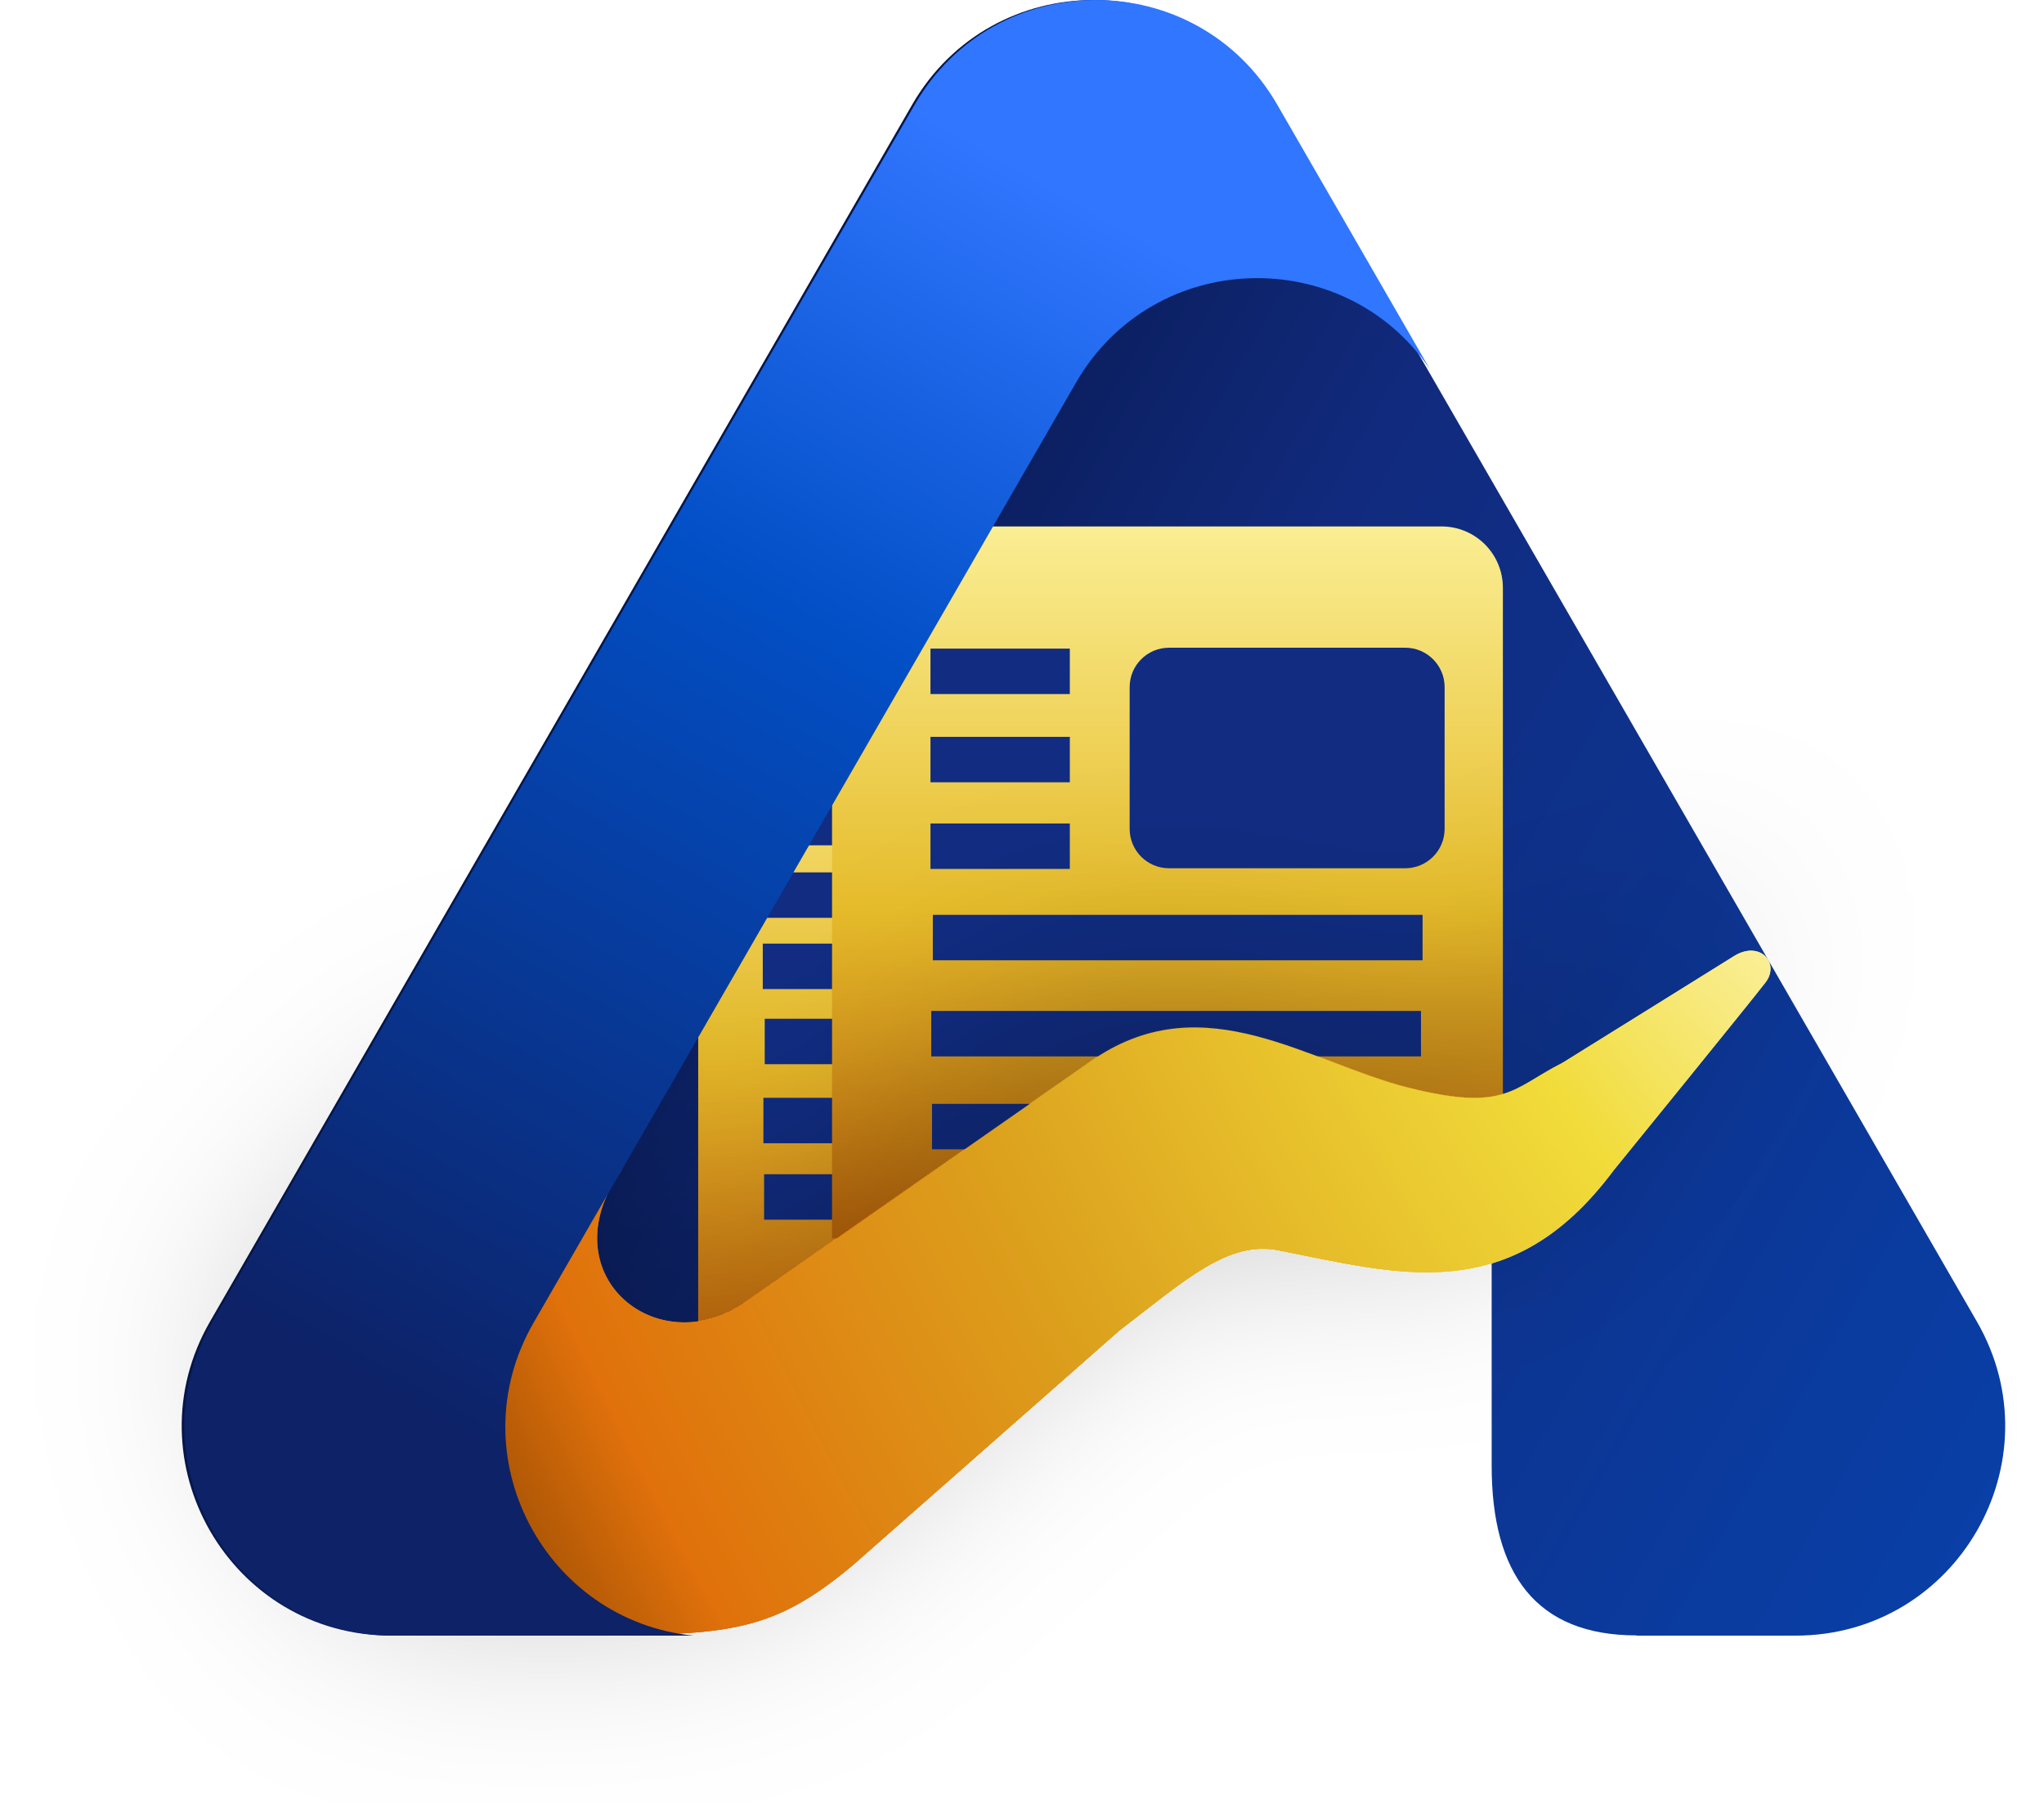
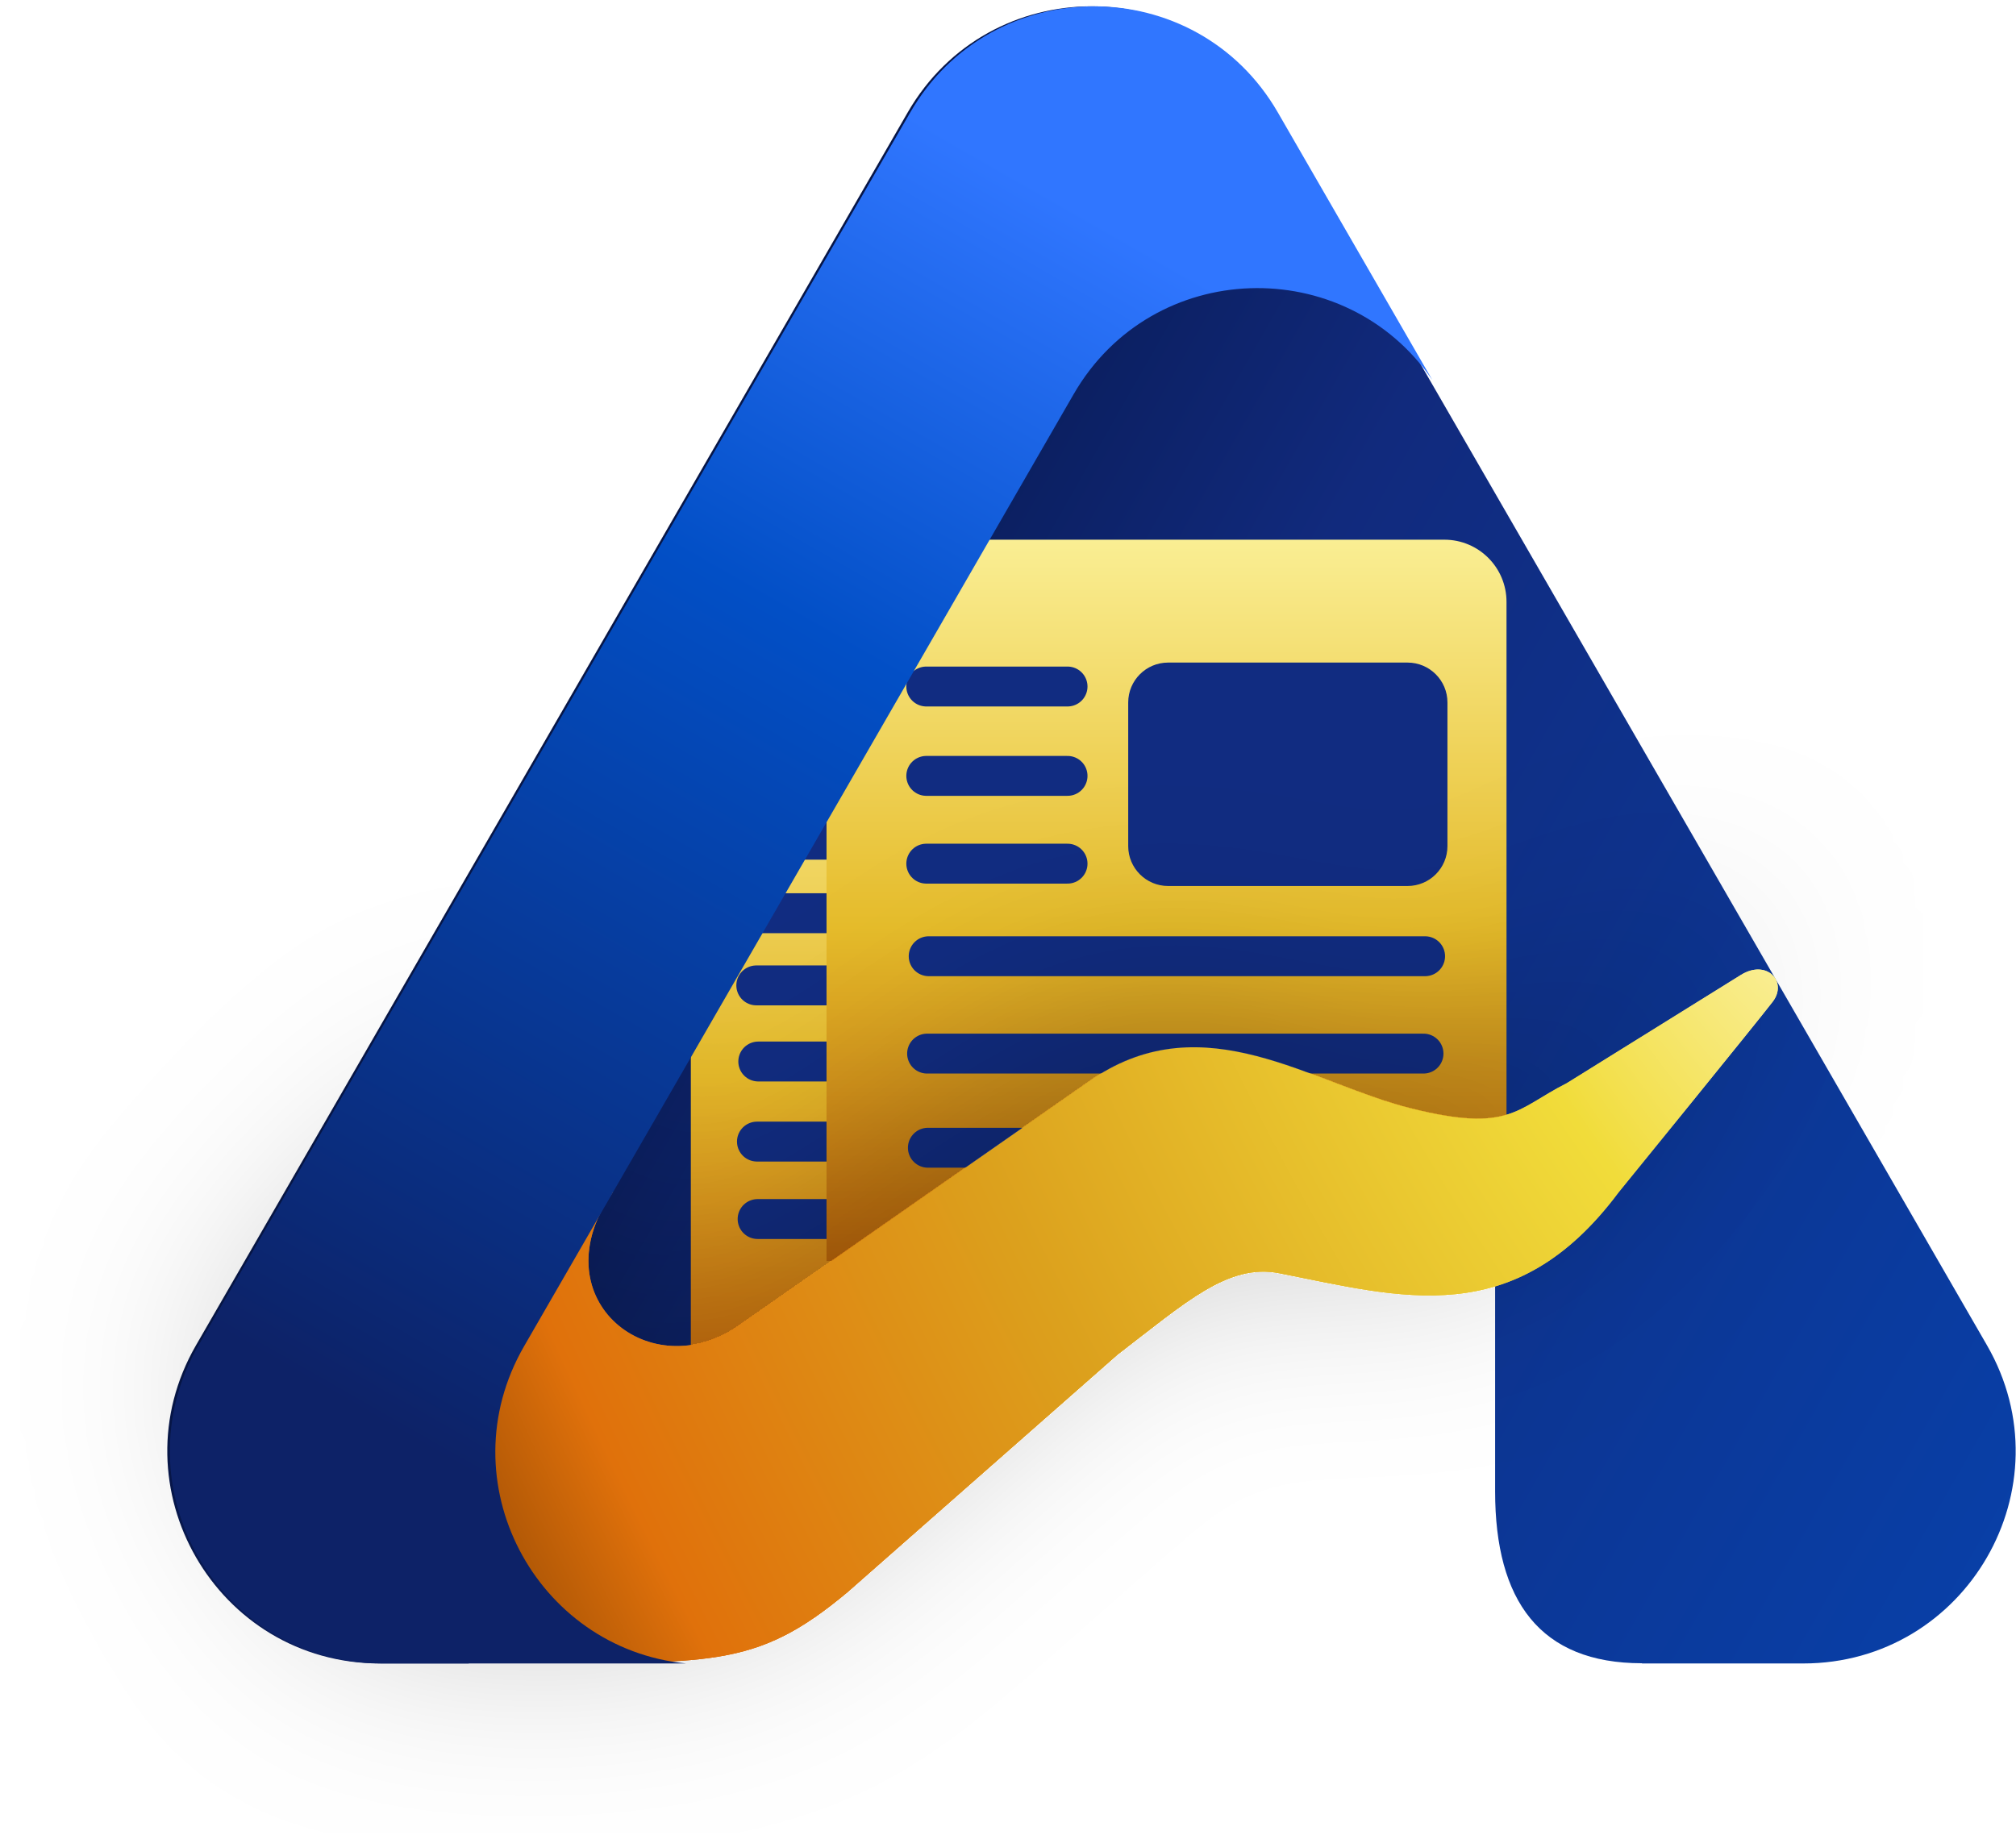
- <svg xmlns="http://www.w3.org/2000/svg" width="45" height="40" viewBox="0 0 45 40" fill="none">
-   <path fillRule="evenodd" clipRule="evenodd" d="M28.065 2.305C26.291 -0.768 21.855 -0.768 20.081 2.305L4.624 29.087C2.851 32.16 5.068 36 8.616 36H10.547L10.264 34.834L21.059 27.192L32.84 24.878V32.262C32.84 34.64 33.817 35.995 36.029 35.995L36.031 36H39.53C43.078 36 45.295 32.16 43.522 29.087L28.065 2.305Z" fill="url(#paint0_linear_559_13635)" />
-   <path d="M16.339 28.713C14.394 29.967 12.089 28.012 13.675 25.763L13.26 23.938L10.153 25.92L6.033 30.492L9.047 35.986H11.425C15.786 35.986 16.762 36.14 18.782 34.447L24.638 29.294C26.119 28.157 27.044 27.307 28.147 27.524C30.793 28.043 33.254 28.805 35.522 25.763C35.522 25.763 38.536 22.057 38.868 21.624C39.2 21.191 38.739 20.692 38.177 21.043C37.615 21.395 34.398 23.394 34.398 23.394C33.3 23.947 33.162 24.482 30.996 23.938C28.83 23.394 26.534 21.671 24.11 23.293L16.339 28.713Z" fill="url(#paint1_radial_559_13635)" />
-   <path d="M23.553 15.779C23.553 15.187 23.073 14.708 22.482 14.708H16.442C15.851 14.708 15.371 15.187 15.371 15.779V29.719H22.482C23.073 29.719 23.553 29.24 23.553 28.648V15.779Z" fill="url(#paint2_linear_559_13635)" />
-   <path d="M25.689 26.345H16.822" stroke="#112C81" strokeWidth="0.867" strokeLinecap="round" />
-   <path d="M19.316 21.269H16.793" stroke="#112C81" strokeWidth="0.867" strokeLinecap="round" />
-   <path d="M19.316 19.701H16.793" stroke="#112C81" strokeWidth="0.867" strokeLinecap="round" />
-   <path d="M19.316 18.105H16.793" stroke="#112C81" strokeWidth="0.867" strokeLinecap="round" />
-   <path d="M25.674 24.663H16.807" stroke="#112C81" strokeWidth="0.867" strokeLinecap="round" />
-   <path d="M25.703 22.923H16.836" stroke="#112C81" strokeWidth="0.867" strokeLinecap="round" />
-   <path d="M33.087 12.937C33.087 12.191 32.483 11.587 31.737 11.587H19.668C18.922 11.587 18.318 12.191 18.318 12.937V27.257H31.737C32.483 27.257 33.087 26.653 33.087 25.907V12.937Z" fill="url(#paint3_linear_559_13635)" />
-   <path d="M31.301 24.796H20.519" stroke="#112C81" strokeWidth="0.867" strokeLinecap="round" />
-   <path d="M23.553 18.625H20.485" stroke="#112C81" strokeWidth="0.867" strokeLinecap="round" />
-   <path d="M23.553 16.718H20.485" stroke="#112C81" strokeWidth="0.867" strokeLinecap="round" />
-   <path d="M23.553 14.776H20.485" stroke="#112C81" strokeWidth="0.867" strokeLinecap="round" />
-   <path d="M31.284 22.751H20.502" stroke="#112C81" strokeWidth="0.867" strokeLinecap="round" />
-   <path d="M31.319 20.636H20.537" stroke="#112C81" strokeWidth="0.867" strokeLinecap="round" />
-   <rect width="6.934" height="4.854" rx="0.867" transform="matrix(-1 0 0 1 31.8042 14.2563)" fill="#112C81" />
-   <g filter="url(#filter0_d_559_13635)">
-     <path d="M16.339 28.713C14.394 29.967 12.089 28.012 13.675 25.763L13.26 23.938L10.153 25.92L6.033 30.492L9.047 35.986H11.425C15.786 35.986 16.762 36.14 18.782 34.447L24.638 29.294C26.119 28.157 27.044 27.307 28.147 27.524C30.793 28.043 33.254 28.805 35.522 25.763C35.522 25.763 38.536 22.057 38.868 21.624C39.2 21.191 38.739 20.692 38.177 21.043C37.615 21.395 34.398 23.394 34.398 23.394C33.3 23.947 33.162 24.482 30.996 23.938C28.83 23.394 26.534 21.671 24.11 23.293L16.339 28.713Z" fill="url(#paint4_radial_559_13635)" />
+ <svg xmlns="http://www.w3.org/2000/svg" width="239" height="218" viewBox="0 0 239 218" fill="none">
+   <path fill-rule="evenodd" clip-rule="evenodd" d="M151.187 13.332C141.505 -3.445 117.29 -3.445 107.608 13.332L23.238 159.515C13.558 176.287 25.663 197.249 45.028 197.249H55.57L54.023 190.884L112.944 149.171L177.248 136.542V176.845C177.248 189.827 182.582 197.224 194.658 197.224L194.665 197.249H213.767C233.132 197.249 245.237 176.287 235.557 159.515L151.187 13.332Z" fill="url(#paint0_linear_859_12107)" />
+   <path d="M87.182 157.474C76.565 164.317 63.986 153.65 72.641 141.373L70.376 131.41L53.42 142.228L30.928 167.185L47.382 197.174H60.363C84.163 197.174 89.495 198.013 100.516 188.771L132.481 160.644C140.568 154.437 145.614 149.801 151.638 150.983C166.079 153.817 179.513 157.977 191.891 141.373C191.891 141.373 208.345 121.145 210.156 118.78C211.967 116.415 209.452 113.692 206.382 115.61C203.313 117.529 185.752 128.441 185.752 128.441C179.765 131.46 179.01 134.379 167.186 131.41C155.361 128.441 142.832 119.035 129.599 127.888L87.182 157.474Z" fill="url(#paint1_radial_859_12107)" />
+   <path d="M126.559 86.876C126.559 83.648 123.942 81.03 120.713 81.03H87.747C84.518 81.03 81.9 83.648 81.9 86.876V162.968H120.713C123.942 162.968 126.559 160.35 126.559 157.122V86.876Z" fill="url(#paint2_linear_859_12107)" />
+   <path d="M138.215 144.55H89.816" stroke="#112C81" stroke-width="4.731" stroke-linecap="round" />
+   <path d="M103.432 116.845H89.659" stroke="#112C81" stroke-width="4.731" stroke-linecap="round" />
+   <path d="M103.432 108.286H89.659" stroke="#112C81" stroke-width="4.731" stroke-linecap="round" />
+   <path d="M103.432 99.571H89.659" stroke="#112C81" stroke-width="4.731" stroke-linecap="round" />
+   <path d="M138.136 135.367H89.737" stroke="#112C81" stroke-width="4.731" stroke-linecap="round" />
+   <path d="M138.293 125.871H89.894" stroke="#112C81" stroke-width="4.731" stroke-linecap="round" />
+   <path d="M178.599 71.364C178.599 67.294 175.3 63.995 171.23 63.995H105.354C101.285 63.995 97.986 67.294 97.986 71.364V149.529H171.23C175.3 149.529 178.599 146.23 178.599 142.16V71.364Z" fill="url(#paint3_linear_859_12107)" />
+   <path d="M168.852 136.096H110.001" stroke="#112C81" stroke-width="4.731" stroke-linecap="round" />
+   <path d="M126.559 102.41H109.812" stroke="#112C81" stroke-width="4.731" stroke-linecap="round" />
+   <path d="M126.559 92.002H109.812" stroke="#112C81" stroke-width="4.731" stroke-linecap="round" />
+   <path d="M126.559 81.405H109.812" stroke="#112C81" stroke-width="4.731" stroke-linecap="round" />
+   <path d="M168.759 124.932H109.908" stroke="#112C81" stroke-width="4.731" stroke-linecap="round" />
+   <path d="M168.948 113.387H110.097" stroke="#112C81" stroke-width="4.731" stroke-linecap="round" />
+   <rect width="37.846" height="26.493" rx="4.731" transform="matrix(-1 0 0 1 171.597 78.5659)" fill="#112C81" />
+   <g filter="url(#filter0_d_859_12107)">
+     <path d="M87.182 157.474C76.565 164.317 63.986 153.65 72.641 141.373L70.376 131.41L53.42 142.228L30.928 167.185L47.382 197.174H60.363C84.163 197.174 89.495 198.013 100.516 188.771L132.481 160.644C140.568 154.437 145.614 149.801 151.638 150.983C166.079 153.817 179.513 157.977 191.891 141.373C191.891 141.373 208.345 121.145 210.156 118.78C211.967 116.415 209.452 113.692 206.382 115.61C203.313 117.529 185.752 128.441 185.752 128.441C179.765 131.46 179.01 134.379 167.186 131.41C155.361 128.441 142.832 119.035 129.599 127.888L87.182 157.474Z" fill="url(#paint4_radial_859_12107)" />
  </g>
-   <path fillRule="evenodd" clipRule="evenodd" d="M28.12 2.305C26.347 -0.768 21.91 -0.768 20.137 2.305L4.679 29.087C2.906 32.16 5.124 36 8.671 36H15.269C12.001 35.678 10.056 32.044 11.749 29.11L23.686 8.427C25.397 5.461 29.588 5.357 31.474 8.115L28.12 2.305Z" fill="url(#paint5_linear_559_13635)" />
+   <path fill-rule="evenodd" clip-rule="evenodd" d="M151.489 13.332C141.807 -3.445 117.593 -3.445 107.91 13.332L23.541 159.515C13.86 176.287 25.965 197.249 45.33 197.249H81.342C63.505 195.492 52.884 175.657 62.127 159.641L127.281 46.745C136.625 30.554 159.503 29.988 169.794 45.047L151.489 13.332Z" fill="url(#paint5_linear_859_12107)" />
  <defs>
-     <filter id="filter0_d_559_13635" x="0.502" y="15.394" width="42.166" height="24.284" filterUnits="userSpaceOnUse" color-interpolation-filters="sRGB">
+     <filter id="filter0_d_859_12107" x="0.738" y="84.772" width="230.154" height="132.549" filterUnits="userSpaceOnUse" color-interpolation-filters="sRGB">
      <feFlood flood-opacity="0" result="BackgroundImageFix" />
      <feColorMatrix in="SourceAlpha" type="matrix" values="0 0 0 0 0 0 0 0 0 0 0 0 0 0 0 0 0 0 127 0" result="hardAlpha" />
-       <feOffset dx="-0.922" dy="-0.922" />
-       <feGaussianBlur stdDeviation="2.305" />
+       <feOffset dx="-5.032" dy="-5.032" />
+       <feGaussianBlur stdDeviation="12.579" />
      <feComposite in2="hardAlpha" operator="out" />
      <feColorMatrix type="matrix" values="0 0 0 0 0 0 0 0 0 0 0 0 0 0 0 0 0 0 0.25 0" />
-       <feBlend mode="normal" in2="BackgroundImageFix" result="effect1_dropShadow_559_13635" />
-       <feBlend mode="normal" in="SourceGraphic" in2="effect1_dropShadow_559_13635" result="shape" />
+       <feBlend mode="normal" in2="BackgroundImageFix" result="effect1_dropShadow_859_12107" />
+       <feBlend mode="normal" in="SourceGraphic" in2="effect1_dropShadow_859_12107" result="shape" />
    </filter>
-     <linearGradient id="paint0_linear_559_13635" x1="24.073" y1="-4.612" x2="74.037" y2="23.984" gradientUnits="userSpaceOnUse">
+     <linearGradient id="paint0_linear_859_12107" x1="129.397" y1="-24.422" x2="402.114" y2="131.66" gradientUnits="userSpaceOnUse">
      <stop stop-color="#061648" />
      <stop offset="0.217" stop-color="#112A7D" />
      <stop offset="1" stop-color="#0152CC" />
    </linearGradient>
-     <radialGradient id="paint1_radial_559_13635" cx="0" cy="0" r="1" gradientUnits="userSpaceOnUse" gradientTransform="translate(38.9882 15.5492) rotate(155.142) scale(33.6179 73.5214)">
+     <radialGradient id="paint1_radial_859_12107" cx="0" cy="0" r="1" gradientUnits="userSpaceOnUse" gradientTransform="translate(210.81 85.6216) rotate(155.142) scale(183.498 401.304)">
      <stop stop-color="#FFFAD0" />
      <stop offset="0.244" stop-color="#F1DC3A" />
      <stop offset="0.585" stop-color="#DCA11D" />
      <stop offset="0.824" stop-color="#E0710B" />
      <stop offset="1" stop-color="#9E4E04" />
    </radialGradient>
-     <linearGradient id="paint2_linear_559_13635" x1="19.462" y1="14.708" x2="19.462" y2="30.274" gradientUnits="userSpaceOnUse">
+     <linearGradient id="paint2_linear_859_12107" x1="104.23" y1="81.03" x2="104.23" y2="165.996" gradientUnits="userSpaceOnUse">
      <stop stop-color="#FAED90" />
      <stop offset="0.542" stop-color="#E5BA2A" />
      <stop offset="1" stop-color="#DA6F0B" />
    </linearGradient>
-     <linearGradient id="paint3_linear_559_13635" x1="25.703" y1="11.587" x2="25.703" y2="28.089" gradientUnits="userSpaceOnUse">
+     <linearGradient id="paint3_linear_859_12107" x1="138.292" y1="63.995" x2="138.292" y2="154.07" gradientUnits="userSpaceOnUse">
      <stop stop-color="#FAEE93" />
      <stop offset="0.51" stop-color="#E6BC2A" />
      <stop offset="1" stop-color="#BB5E07" />
    </linearGradient>
-     <radialGradient id="paint4_radial_559_13635" cx="0" cy="0" r="1" gradientUnits="userSpaceOnUse" gradientTransform="translate(38.9882 15.5492) rotate(155.142) scale(33.6179 73.5214)">
+     <radialGradient id="paint4_radial_859_12107" cx="0" cy="0" r="1" gradientUnits="userSpaceOnUse" gradientTransform="translate(210.81 85.6216) rotate(155.142) scale(183.498 401.304)">
      <stop stop-color="#FFFAD0" />
      <stop offset="0.244" stop-color="#F1DC3A" />
      <stop offset="0.585" stop-color="#DCA11D" />
      <stop offset="0.885" stop-color="#E0710B" />
      <stop offset="1" stop-color="#9E4E04" />
    </radialGradient>
-     <linearGradient id="paint5_linear_559_13635" x1="34.333" y1="7.04" x2="17.764" y2="36" gradientUnits="userSpaceOnUse">
+     <linearGradient id="paint5_linear_859_12107" x1="185.401" y1="39.179" x2="94.964" y2="197.249" gradientUnits="userSpaceOnUse">
      <stop offset="0.089" stop-color="#3076FF" />
      <stop offset="0.411" stop-color="#024FC6" />
      <stop offset="1" stop-color="#0D2267" />
    </linearGradient>
  </defs>
</svg>
